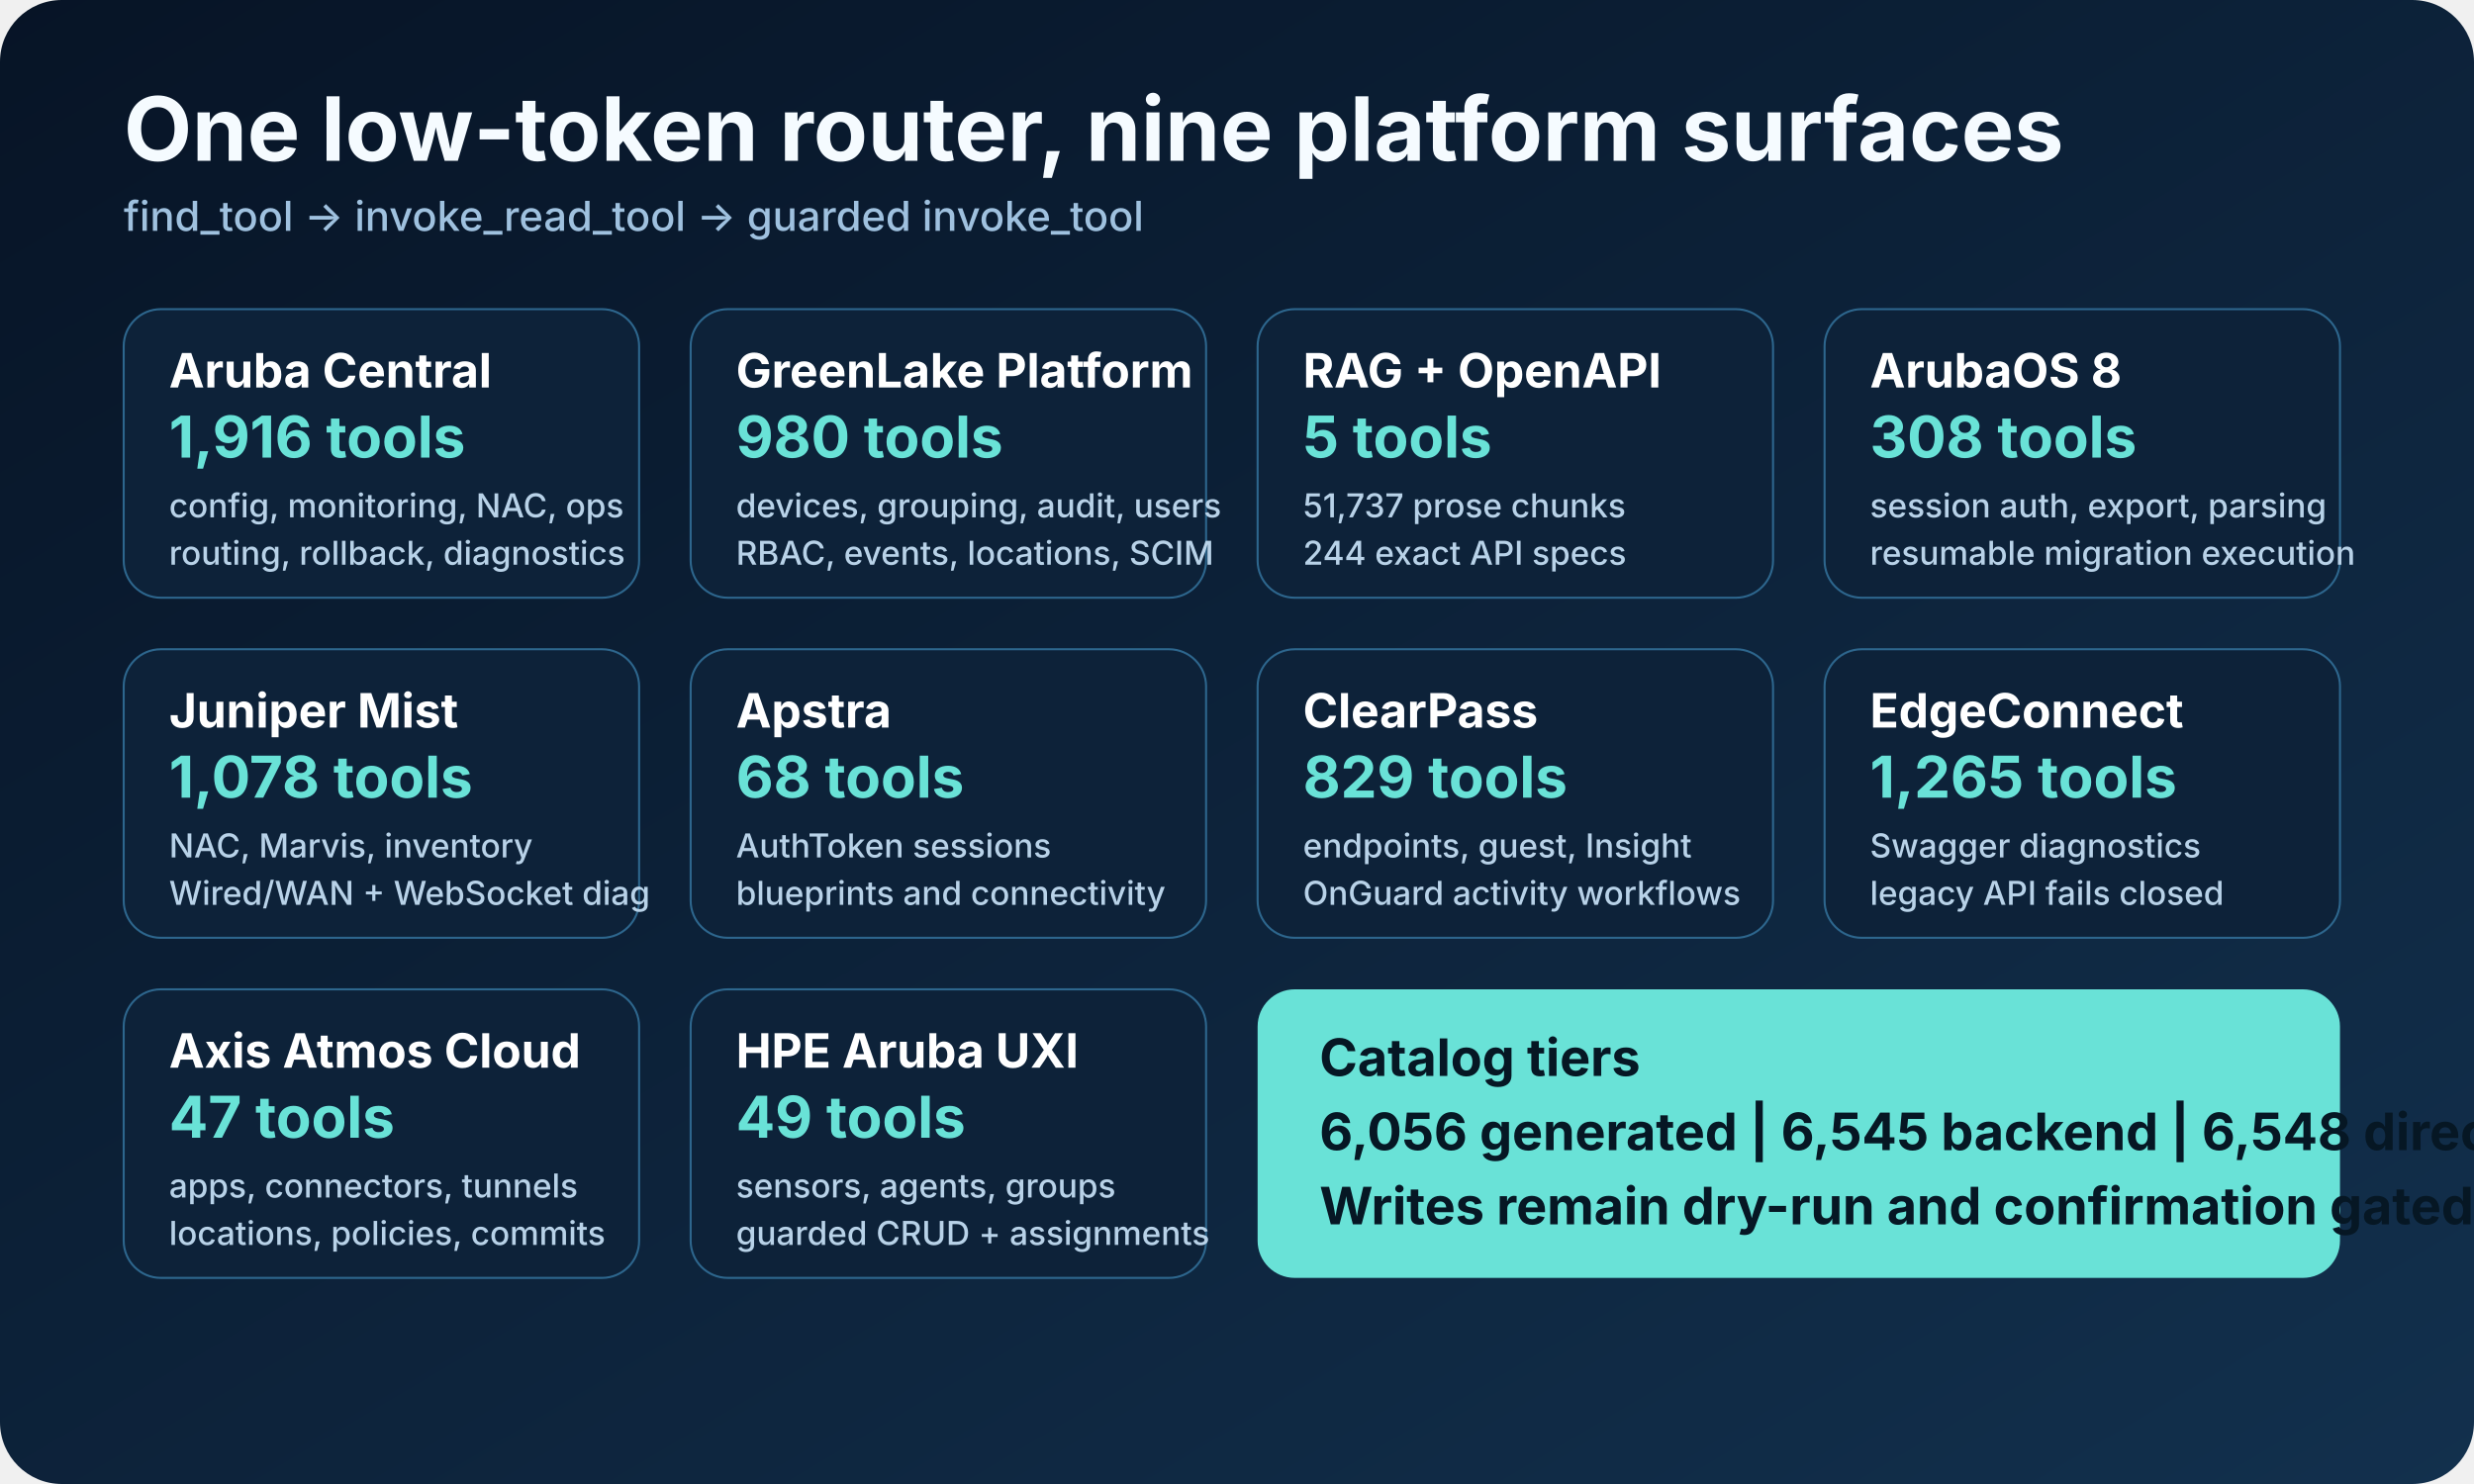
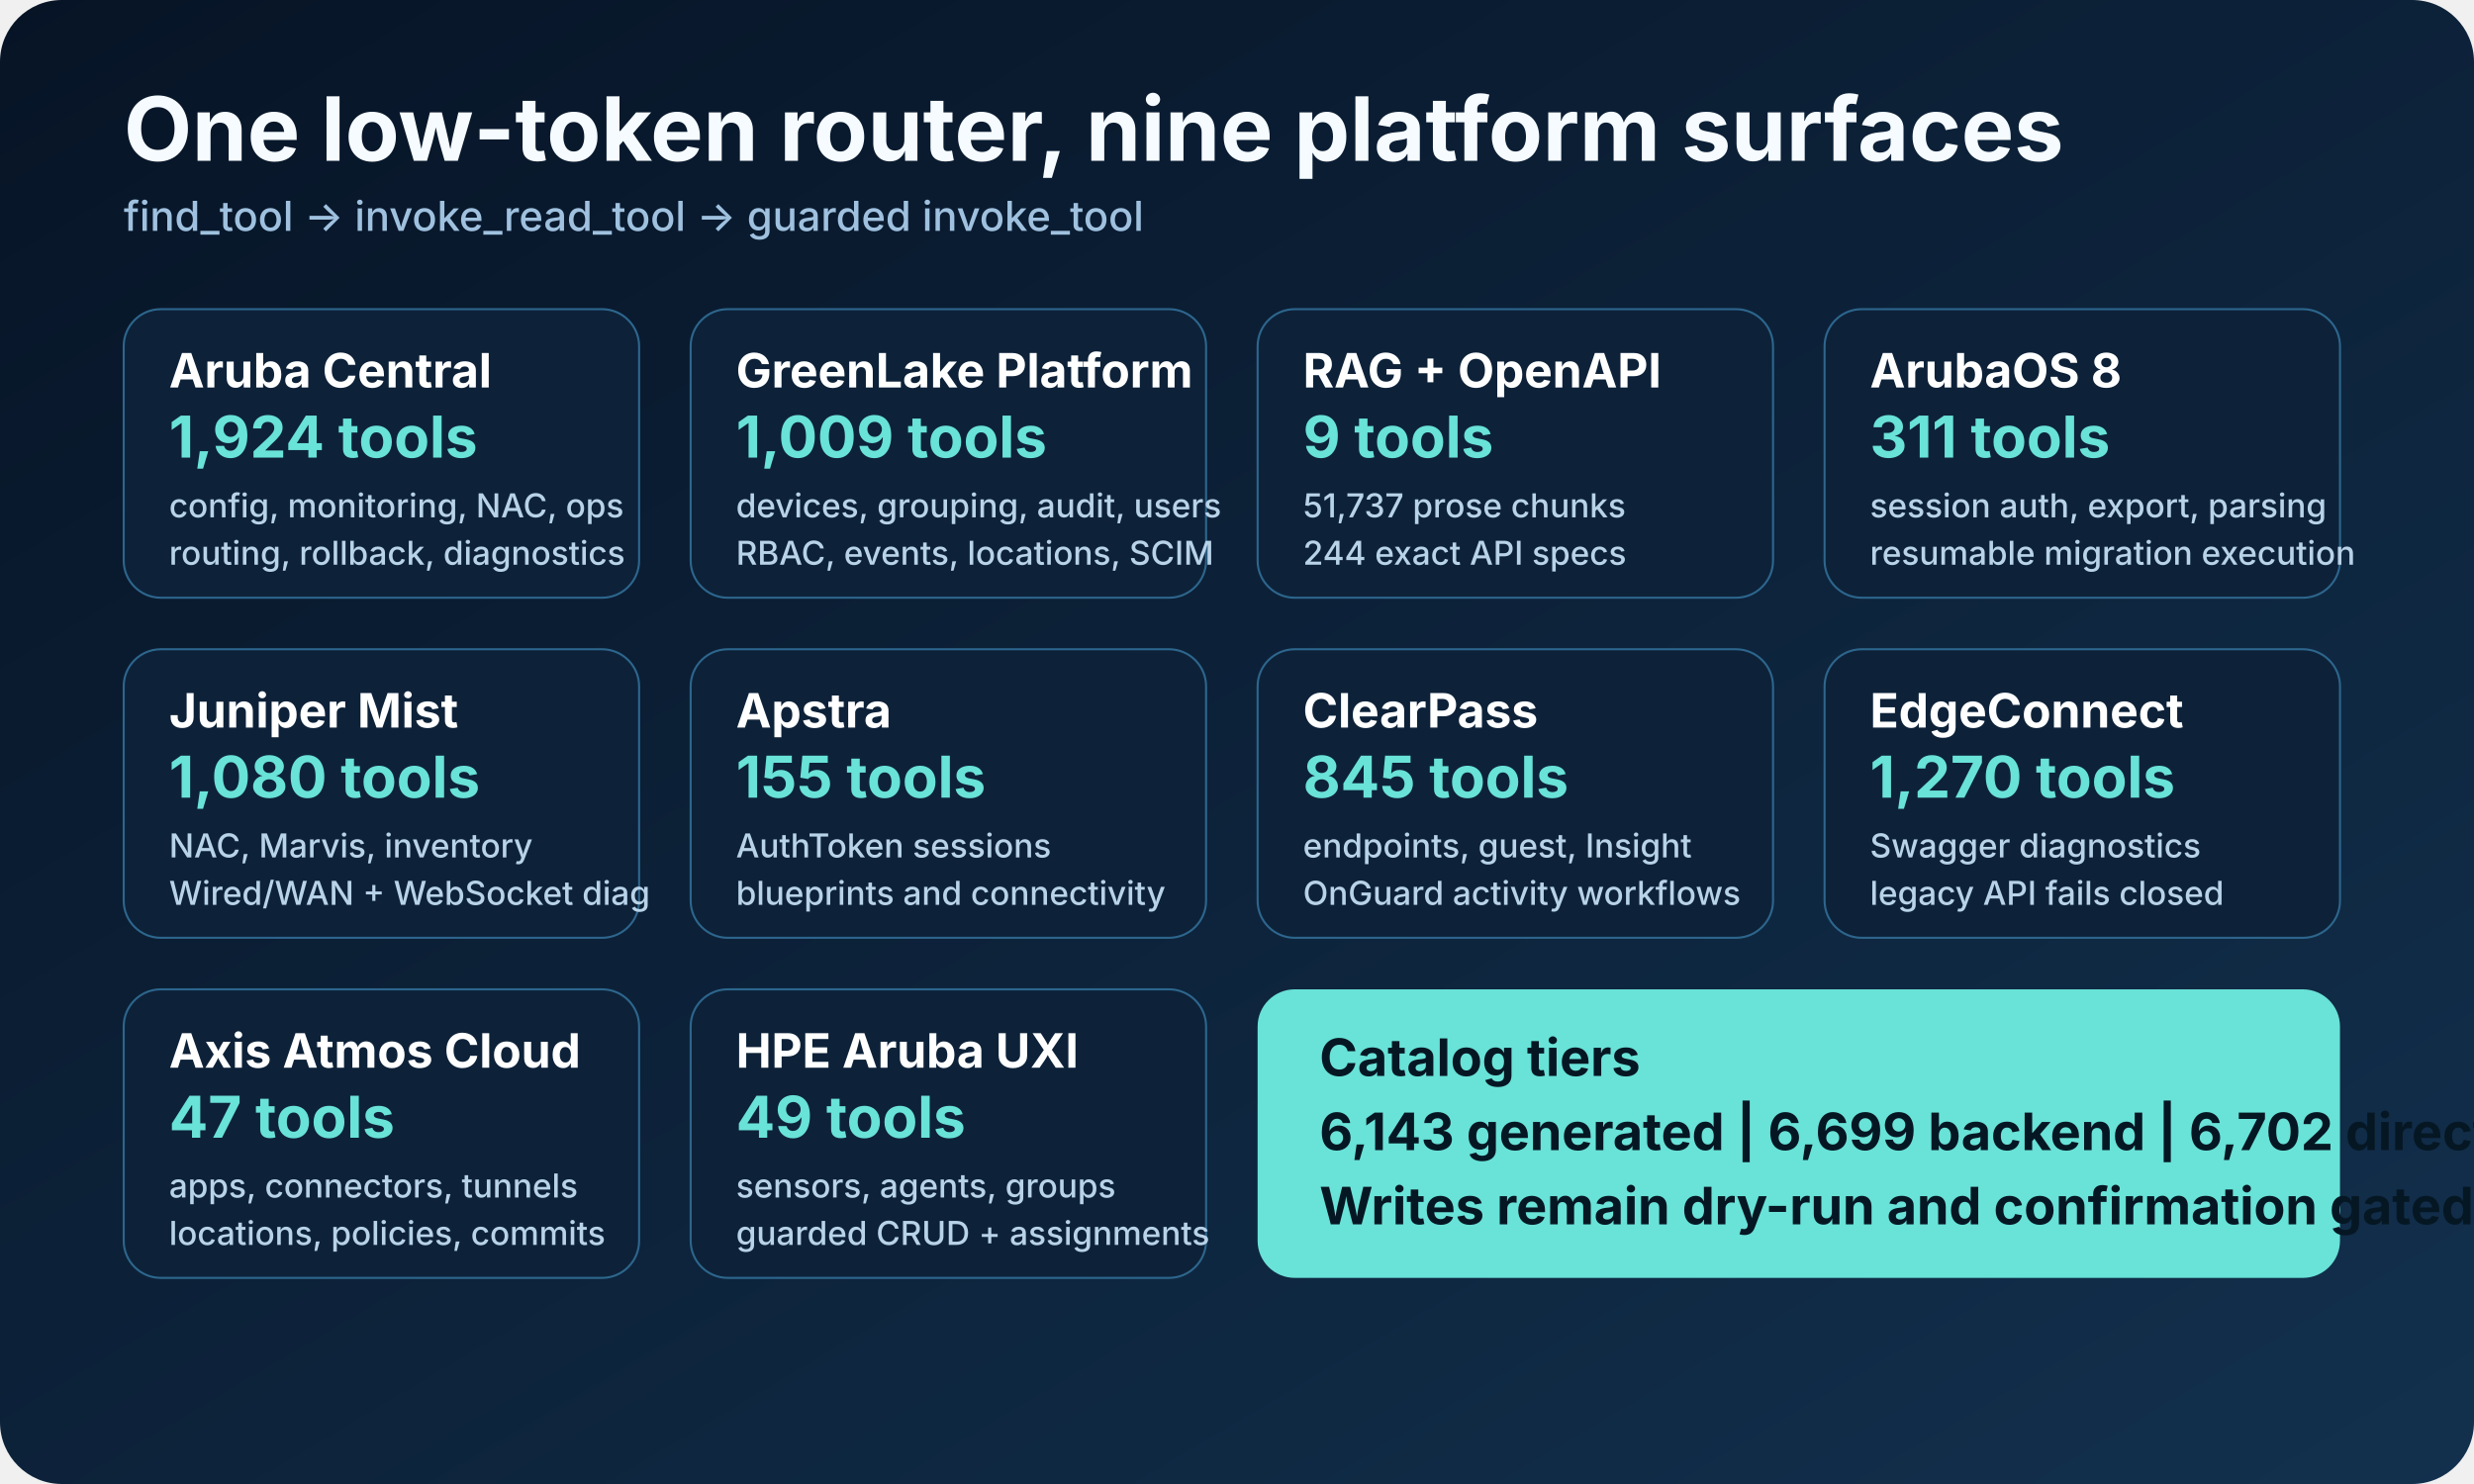
<svg xmlns="http://www.w3.org/2000/svg" width="1200" height="720" viewBox="0 0 1200 720" role="img" aria-labelledby="title desc">
  <defs>
    <linearGradient id="bg" x1="0" y1="0" x2="1" y2="1">
      <stop offset="0" stop-color="#071426" />
      <stop offset="1" stop-color="#12304d" />
    </linearGradient>
    <style>
      .heading { font: 700 43px -apple-system, BlinkMacSystemFont, "Segoe UI", sans-serif; fill: #f5fbff; }
      .sub { font: 500 20px -apple-system, BlinkMacSystemFont, "Segoe UI", sans-serif; fill: #9fc1df; }
      .boxTitle { font: 700 23px -apple-system, BlinkMacSystemFont, "Segoe UI", sans-serif; fill: #ffffff; }
      .boxText { font: 500 16px -apple-system, BlinkMacSystemFont, "Segoe UI", sans-serif; fill: #b8d2e8; }
      .count { font: 700 28px -apple-system, BlinkMacSystemFont, "Segoe UI", sans-serif; fill: #69e2d7; }
      .router { font: 700 25px -apple-system, BlinkMacSystemFont, "Segoe UI", sans-serif; fill: #061724; }
    </style>
  </defs>
  <rect width="1200" height="720" rx="30" fill="url(#bg)" />
  <text x="60" y="78" class="heading">One low-token router, nine platform surfaces</text>
  <text x="60" y="112" class="sub">find_tool -&gt; invoke_read_tool -&gt; guarded invoke_tool</text>
  <g transform="translate(60 150)">
    <rect width="250" height="140" rx="18" fill="#0d2239" stroke="#2d668d" />
    <text x="22" y="38" class="boxTitle">Aruba Central</text>
-     <text x="22" y="72" class="count">1,916 tools</text>
+     <text x="22" y="72" class="count">1,924 tools</text>
    <text x="22" y="101" class="boxText">config, monitoring, NAC, ops</text>
    <text x="22" y="124" class="boxText">routing, rollback, diagnostics</text>
    <rect x="275" width="250" height="140" rx="18" fill="#0d2239" stroke="#2d668d" />
    <text x="297" y="38" class="boxTitle">GreenLake Platform</text>
-     <text x="297" y="72" class="count">980 tools</text>
+     <text x="297" y="72" class="count">1,009 tools</text>
    <text x="297" y="101" class="boxText">devices, grouping, audit, users</text>
    <text x="297" y="124" class="boxText">RBAC, events, locations, SCIM</text>
    <rect x="550" width="250" height="140" rx="18" fill="#0d2239" stroke="#2d668d" />
    <text x="572" y="38" class="boxTitle">RAG + OpenAPI</text>
-     <text x="572" y="72" class="count">5 tools</text>
+     <text x="572" y="72" class="count">9 tools</text>
    <text x="572" y="101" class="boxText">51,737 prose chunks</text>
    <text x="572" y="124" class="boxText">244 exact API specs</text>
    <rect x="825" width="250" height="140" rx="18" fill="#0d2239" stroke="#2d668d" />
    <text x="847" y="38" class="boxTitle">ArubaOS 8</text>
-     <text x="847" y="72" class="count">308 tools</text>
+     <text x="847" y="72" class="count">311 tools</text>
    <text x="847" y="101" class="boxText">session auth, export, parsing</text>
    <text x="847" y="124" class="boxText">resumable migration execution</text>
    <rect y="165" width="250" height="140" rx="18" fill="#0d2239" stroke="#2d668d" />
    <text x="22" y="203" class="boxTitle">Juniper Mist</text>
-     <text x="22" y="237" class="count">1,078 tools</text>
+     <text x="22" y="237" class="count">1,080 tools</text>
    <text x="22" y="266" class="boxText">NAC, Marvis, inventory</text>
    <text x="22" y="289" class="boxText">Wired/WAN + WebSocket diag</text>
    <rect x="275" y="165" width="250" height="140" rx="18" fill="#0d2239" stroke="#2d668d" />
    <text x="297" y="203" class="boxTitle">Apstra</text>
-     <text x="297" y="237" class="count">68 tools</text>
+     <text x="297" y="237" class="count">155 tools</text>
    <text x="297" y="266" class="boxText">AuthToken sessions</text>
    <text x="297" y="289" class="boxText">blueprints and connectivity</text>
    <rect x="550" y="165" width="250" height="140" rx="18" fill="#0d2239" stroke="#2d668d" />
    <text x="572" y="203" class="boxTitle">ClearPass</text>
-     <text x="572" y="237" class="count">829 tools</text>
+     <text x="572" y="237" class="count">845 tools</text>
    <text x="572" y="266" class="boxText">endpoints, guest, Insight</text>
    <text x="572" y="289" class="boxText">OnGuard activity workflows</text>
    <rect x="825" y="165" width="250" height="140" rx="18" fill="#0d2239" stroke="#2d668d" />
    <text x="847" y="203" class="boxTitle">EdgeConnect</text>
-     <text x="847" y="237" class="count">1,265 tools</text>
+     <text x="847" y="237" class="count">1,270 tools</text>
    <text x="847" y="266" class="boxText">Swagger diagnostics</text>
    <text x="847" y="289" class="boxText">legacy API fails closed</text>
    <rect y="330" width="250" height="140" rx="18" fill="#0d2239" stroke="#2d668d" />
    <text x="22" y="368" class="boxTitle">Axis Atmos Cloud</text>
    <text x="22" y="402" class="count">47 tools</text>
    <text x="22" y="431" class="boxText">apps, connectors, tunnels</text>
    <text x="22" y="454" class="boxText">locations, policies, commits</text>
    <rect x="275" y="330" width="250" height="140" rx="18" fill="#0d2239" stroke="#2d668d" />
    <text x="297" y="368" class="boxTitle">HPE Aruba UXI</text>
    <text x="297" y="402" class="count">49 tools</text>
    <text x="297" y="431" class="boxText">sensors, agents, groups</text>
    <text x="297" y="454" class="boxText">guarded CRUD + assignments</text>
    <rect x="550" y="330" width="525" height="140" rx="18" fill="#69e2d7" />
    <text x="580" y="372" class="router">Catalog tiers</text>
-     <text x="580" y="408" class="router">6,056 generated | 6,545 backend | 6,548 direct-all</text>
+     <text x="580" y="408" class="router">6,143 generated | 6,699 backend | 6,702 direct-all</text>
    <text x="580" y="444" class="router">Writes remain dry-run and confirmation gated</text>
  </g>
</svg>
